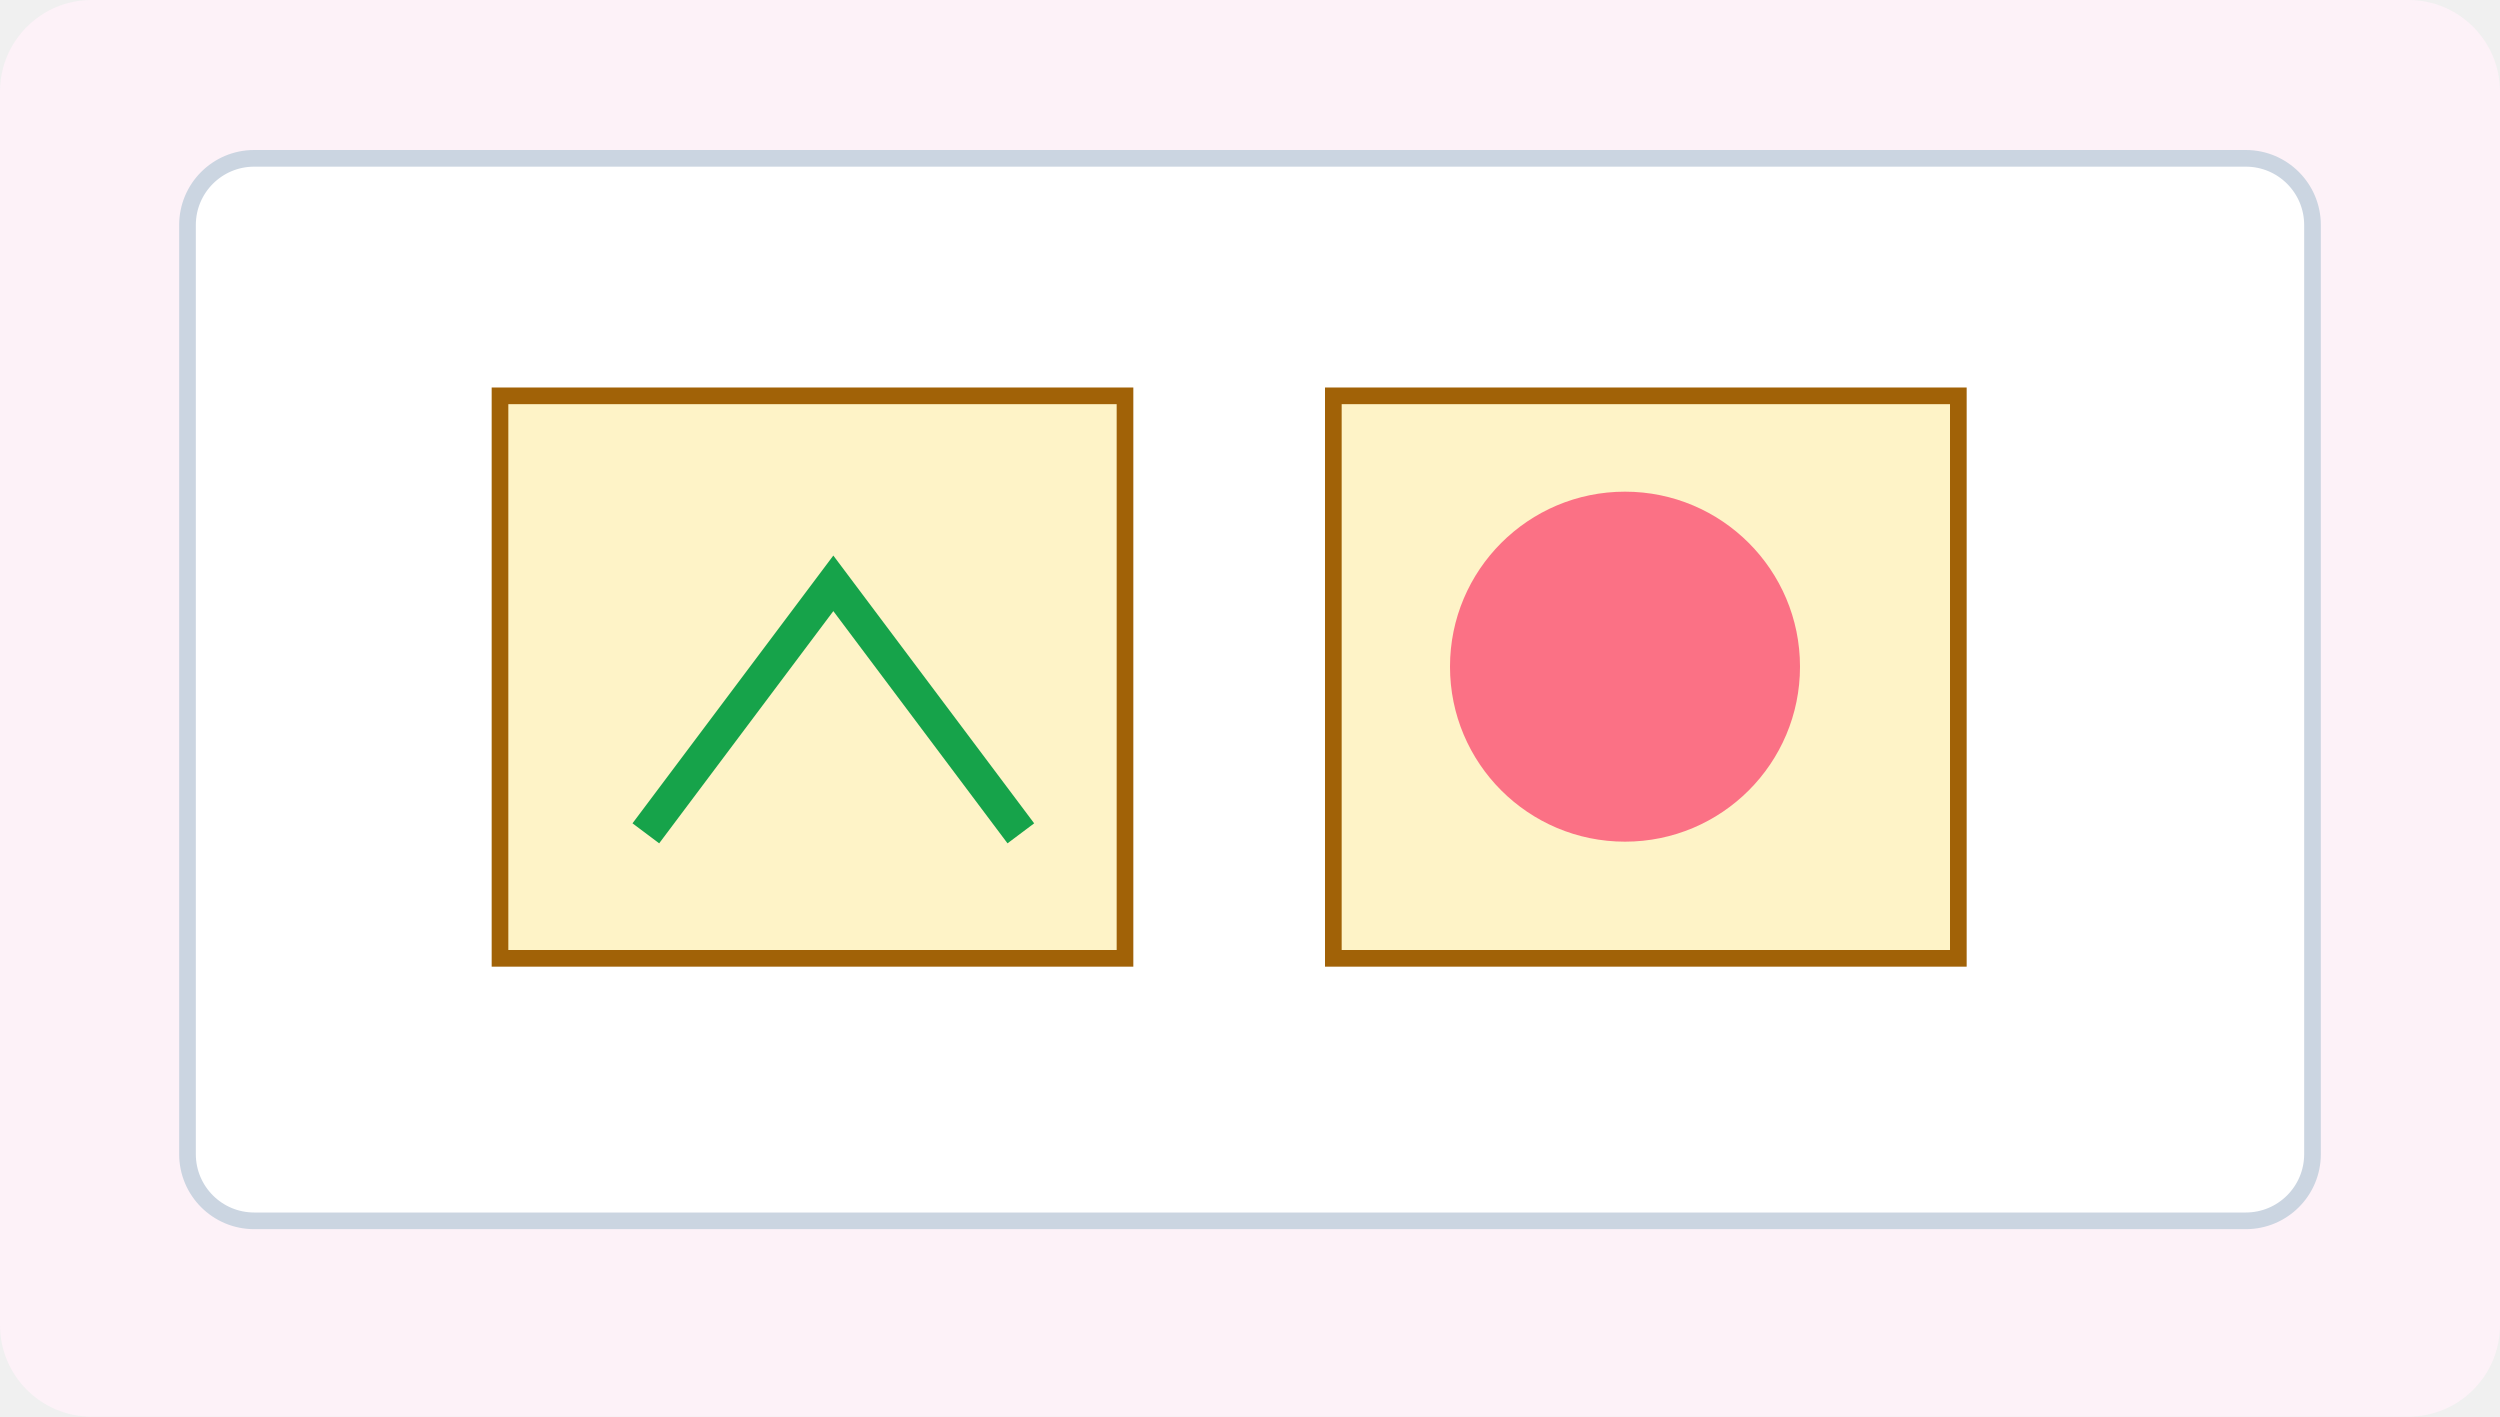
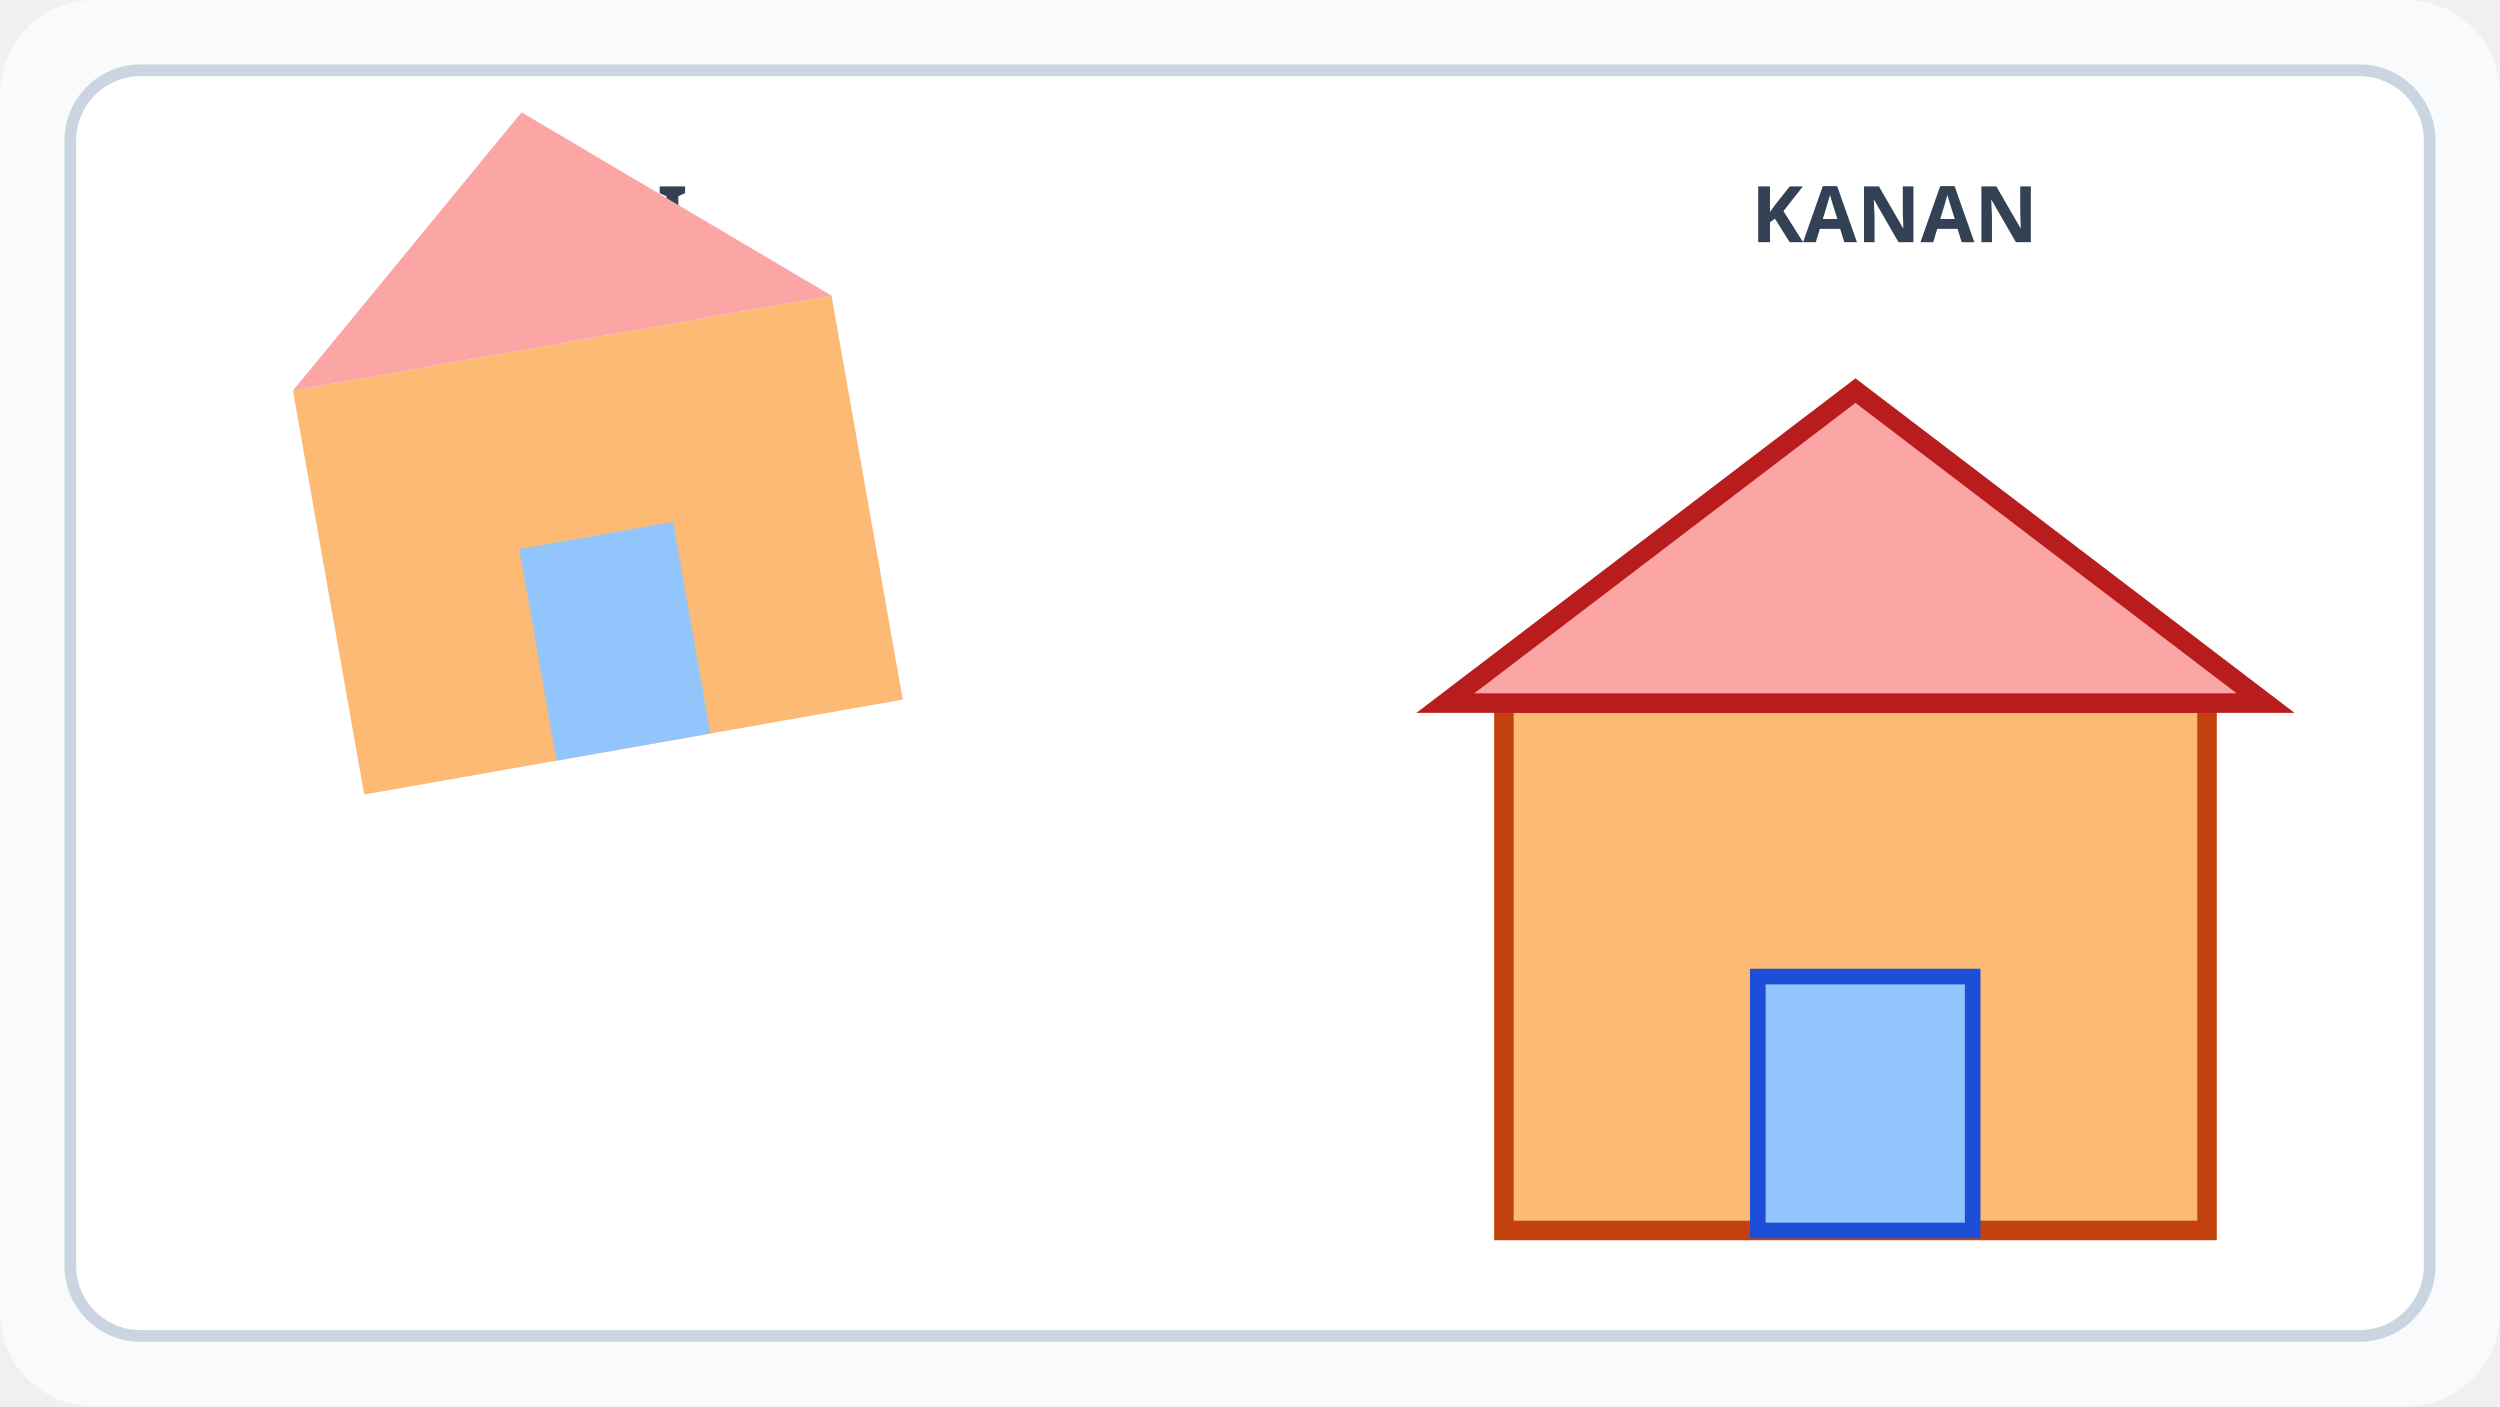
- <svg xmlns="http://www.w3.org/2000/svg" viewBox="0 0 600 340" width="600" height="340" role="img" aria-label="Stimulus Seni Rupa Bab 4 gambar 5">
-   <rect width="600" height="340" rx="22" fill="#fdf2f8" />
-   <rect x="45" y="38" width="510" height="255" rx="16" fill="#fff" stroke="#cbd5e1" stroke-width="4" />
-   <g fill="#fef3c7" stroke="#a16207" stroke-width="4">
-     <rect x="120" y="95" width="150" height="135" />
-     <rect x="320" y="95" width="150" height="135" />
+ <svg xmlns="http://www.w3.org/2000/svg" viewBox="0 0 640 360" role="img" aria-labelledby="title desc">
+   <rect width="640" height="360" rx="24" fill="#f8fafc" />
+   <rect x="18" y="18" width="604" height="324" rx="18" fill="#fff" stroke="#cbd5e1" stroke-width="3" />
+   <text x="155" y="62" text-anchor="middle" font-family="sans-serif" font-size="20" font-weight="700" fill="#334155">KIRI</text>
+   <text x="485" y="62" text-anchor="middle" font-family="sans-serif" font-size="20" font-weight="700" fill="#334155">KANAN</text>
+   <g transform="translate(75 100) rotate(-10)">
+     <rect width="140" height="105" fill="#fdba74" />
+     <polygon points="0,0 70,-60 140,0" fill="#fca5a5" />
+     <rect x="50" y="50" width="40" height="55" fill="#93c5fd" />
  </g>
-   <path d="M155 200 L200 140 L245 200" stroke="#16a34a" stroke-width="8" fill="none" />
-   <circle cx="390" cy="160" r="42" fill="#fb7185" />
+   <g transform="translate(360 100)">
+     <rect x="25" y="80" width="180" height="135" fill="#fdba74" stroke="#c2410c" stroke-width="5" />
+     <polygon points="10,80 115,0 220,80" fill="#fca5a5" stroke="#b91c1c" stroke-width="5" />
+     <rect x="90" y="150" width="55" height="65" fill="#93c5fd" stroke="#1d4ed8" stroke-width="4" />
+   </g>
</svg>
